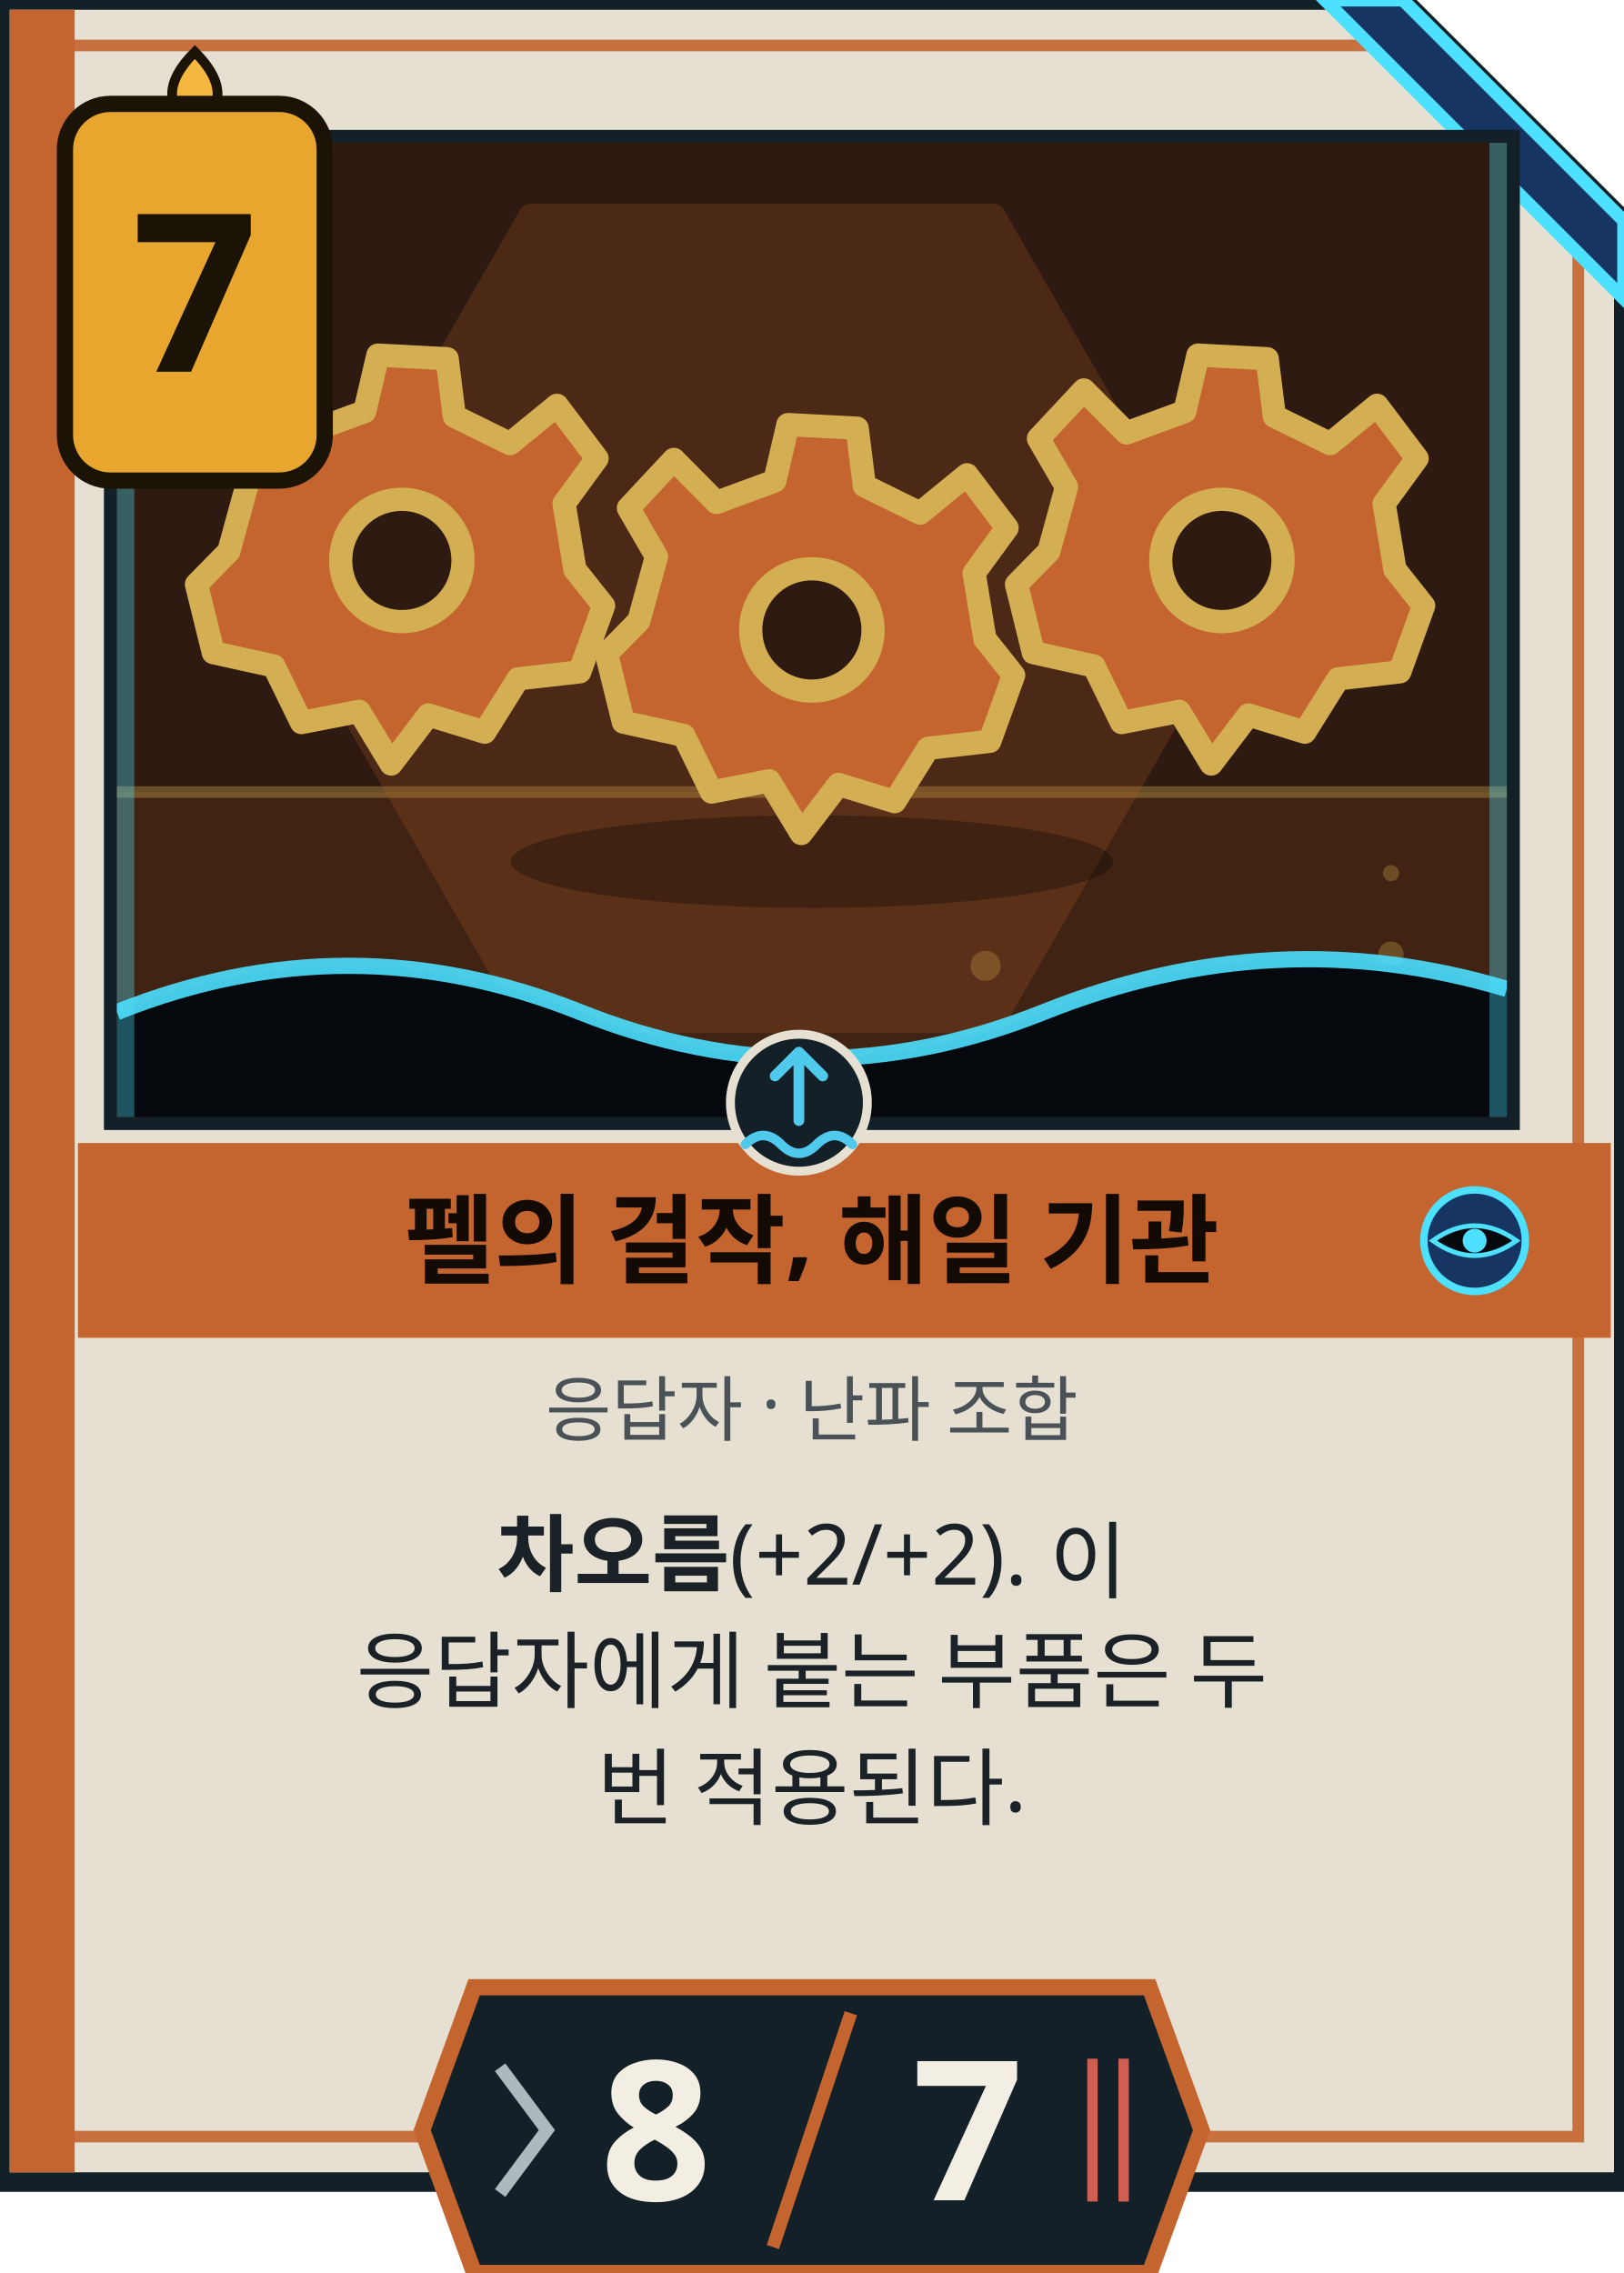
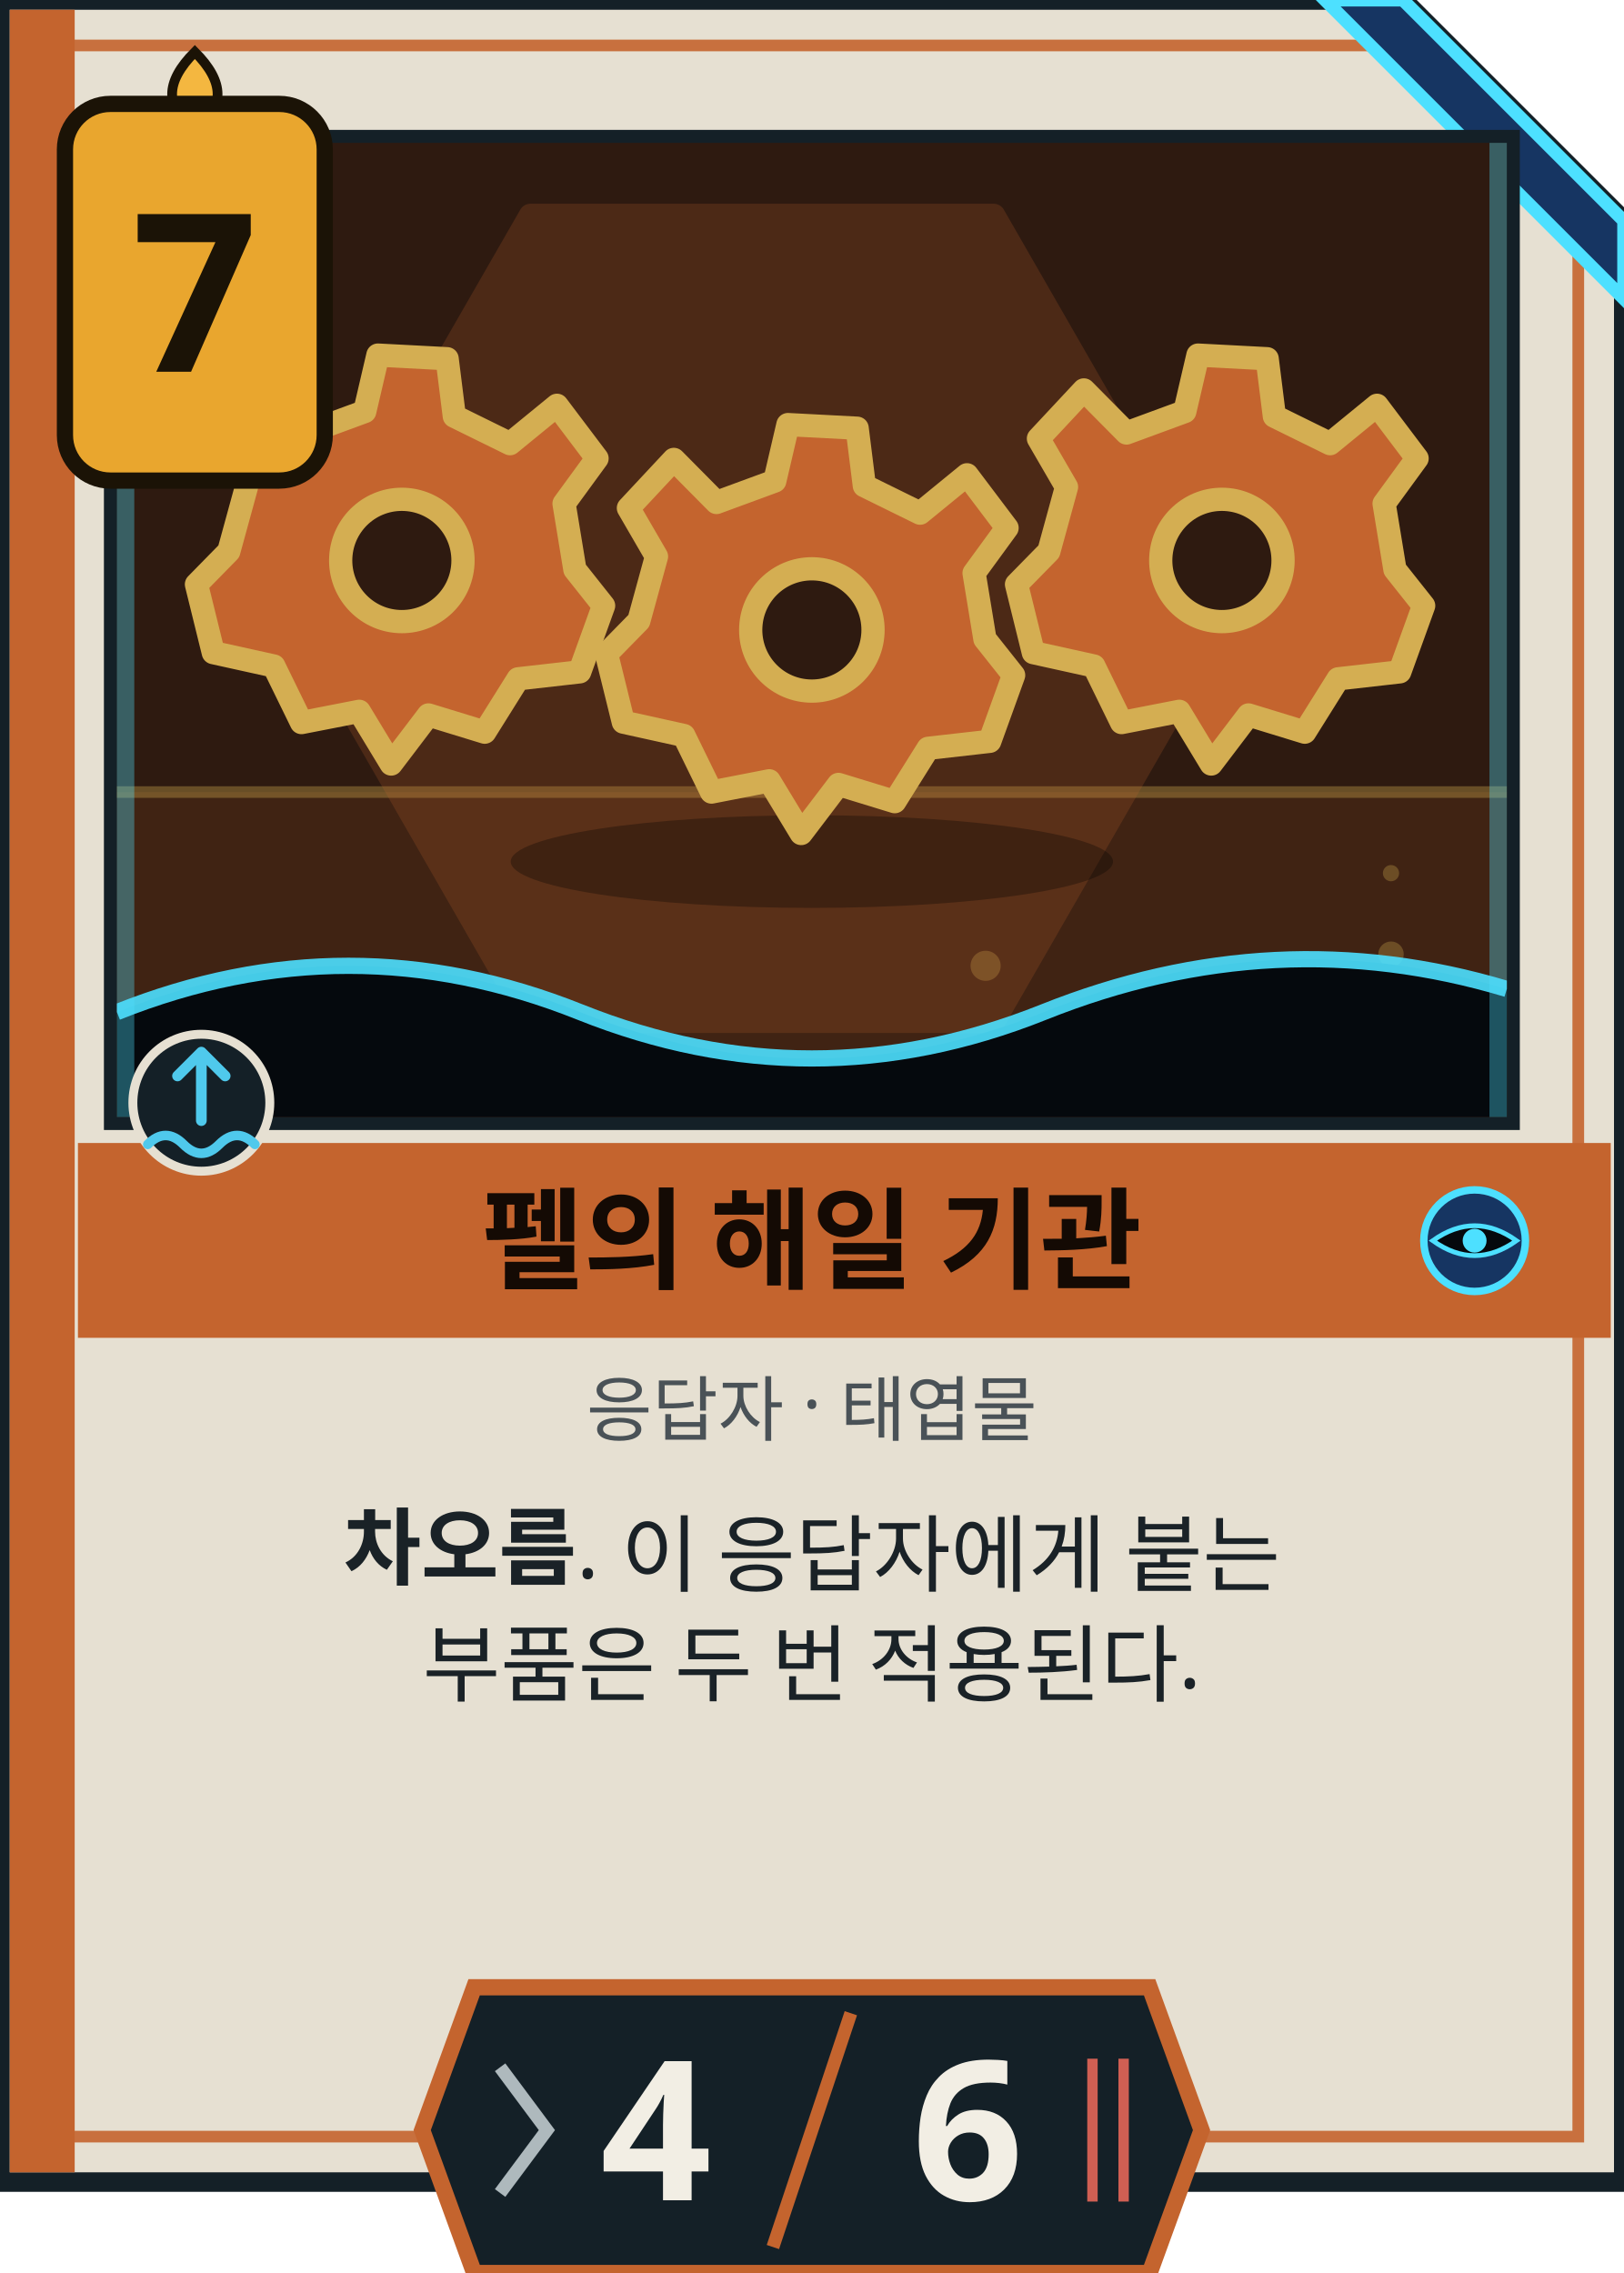
<svg xmlns="http://www.w3.org/2000/svg" viewBox="0 0 250 350" width="250" height="350">
  <path d="M0 0H216L250 34V336H0Z" fill="#E6E0D2" stroke="#142027" stroke-width="3" stroke-linejoin="round" />
  <path d="M7 7H213.2L243 36.8V329H7Z" fill="none" stroke="#C4642E" stroke-opacity="0.9" stroke-width="1.8" />
  <rect x="1.5" y="1.5" width="10" height="333" fill="#C4642E" />
  <path d="M204 0H216L250 34V46Z" fill="#163562" stroke="#4DE0FF" stroke-width="2" />
  <rect x="16" y="20" width="218" height="154" fill="#142027" />
  <svg x="18" y="22" width="214" height="150" viewBox="0 0 120 90" preserveAspectRatio="xMidYMid slice" overflow="hidden">
    <rect width="120" height="90" fill="#2E1A10" />
    <path d="M0 59H120V90H0Z" fill="#C4642E" fill-opacity=".12" />
    <path d="M0 59H120" stroke="#D4AE52" stroke-opacity=".35" stroke-width="1" />
    <circle cx="110" cy="73" r="1.1" fill="#D4AE52" fill-opacity=".3" />
    <circle cx="110" cy="66" r="0.7" fill="#D4AE52" fill-opacity=".3" />
    <circle cx="51" cy="84" r="1.5" fill="#D4AE52" fill-opacity=".3" />
    <circle cx="106" cy="83" r="1.3" fill="#D4AE52" fill-opacity=".3" />
    <circle cx="75" cy="74" r="1.3" fill="#D4AE52" fill-opacity=".3" />
    <circle cx="24" cy="83" r="1.2" fill="#D4AE52" fill-opacity=".3" />
    <g opacity=".2">
      <g transform="translate(55.7 44.0) rotate(0) scale(40.0)" stroke-width="0.050" stroke-linejoin="round" stroke-linecap="round">
        <path d="M-.5-.87H.5L1 0 .5.87H-.5L-1 0Z" fill="#C4642E" stroke="#C4642E" />
      </g>
    </g>
    <ellipse cx="60" cy="65" rx="26" ry="4" fill="#000" fill-opacity=".3" />
    <g transform="translate(24.6 39.0) rotate(3) scale(17.6)" stroke-width="0.114" stroke-linejoin="round" stroke-linecap="round">
      <path d="M-.17-1H.17L.22-.72.5-.6.72-.8.93-.55.78-.32.85 0 1 .17.9.5.6.55.45.82.17.75 0 1-.17.75-.45.82-.6.55-.9.5-1 .17-.85 0-.78-.32-.93-.55-.72-.8-.5-.6-.22-.72Z" fill="#C4642E" stroke="#D4AE52" />
      <circle r=".3" fill="#2E1A10" stroke="#D4AE52" />
    </g>
    <g transform="translate(60.0 45.0) rotate(3) scale(17.6)" stroke-width="0.114" stroke-linejoin="round" stroke-linecap="round">
      <path d="M-.17-1H.17L.22-.72.5-.6.72-.8.93-.55.78-.32.85 0 1 .17.9.5.6.55.45.82.17.75 0 1-.17.75-.45.82-.6.55-.9.5-1 .17-.85 0-.78-.32-.93-.55-.72-.8-.5-.6-.22-.72Z" fill="#C4642E" stroke="#D4AE52" />
      <circle r=".3" fill="#2E1A10" stroke="#D4AE52" />
    </g>
    <g transform="translate(95.4 39.0) rotate(3) scale(17.6)" stroke-width="0.114" stroke-linejoin="round" stroke-linecap="round">
      <path d="M-.17-1H.17L.22-.72.5-.6.72-.8.93-.55.78-.32.85 0 1 .17.9.5.6.55.45.82.17.75 0 1-.17.75-.45.82-.6.55-.9.5-1 .17-.85 0-.78-.32-.93-.55-.72-.8-.5-.6-.22-.72Z" fill="#C4642E" stroke="#D4AE52" />
      <circle r=".3" fill="#2E1A10" stroke="#D4AE52" />
    </g>
    <path d="M0 78Q20 70 40 78T80 78T120 76V90H0Z" fill="#05090D" />
    <path d="M0 78Q20 70 40 78T80 78T120 76" fill="none" stroke="#4DE0FF" stroke-width="1.4" stroke-opacity=".9" />
    <rect width="120" height="90" fill="none" stroke="#4DE0FF" stroke-opacity=".35" stroke-width="3" />
  </svg>
  <rect x="12" y="176" width="236" height="30" fill="#C4642E" />
-   <text x="125" y="196.4" text-anchor="middle" font-size="15" font-weight="700" fill="#140A04" font-family="'Noto Sans KR','Malgun Gothic','Apple SD Gothic Neo',system-ui,sans-serif">펠의 걸작, 해일 기관</text>
+   <text x="125" y="197.12" text-anchor="middle" font-size="17" font-weight="700" fill="#140A04" font-family="'Noto Sans KR','Malgun Gothic','Apple SD Gothic Neo',system-ui,sans-serif">펠의 해일 기관</text>
  <g transform="translate(216 180) scale(.46)">
    <circle cx="24" cy="24" r="17" fill="#163562" stroke="#4DE0FF" stroke-width="2.5" />
    <path d="M10 24Q24 14 38 24Q24 34 10 24Z" fill="#05090D" stroke="#4DE0FF" stroke-width="1.6" />
    <circle cx="24" cy="24" r="4" fill="#4DE0FF" />
  </g>
-   <g transform="translate(112 158.8) scale(0.4583333)">
+   <g transform="translate(20 158.8) scale(0.4583333)">
    <circle cx="24" cy="24" r="23" fill="#142027" stroke="#E6E0D2" stroke-width="3" />
    <path d="M24 30V8M16 15L24 7L32 15" fill="none" stroke="#4FC9EC" stroke-width="3.6" stroke-linecap="round" stroke-linejoin="round" />
    <path d="M6 38Q12 32 18 38T30 38T42 38" fill="none" stroke="#4FC9EC" stroke-width="3.2" stroke-linecap="round" />
  </g>
-   <text x="125" y="221" text-anchor="middle" font-size="11" fill="#4A5257" font-family="'Noto Sans KR','Malgun Gothic','Apple SD Gothic Neo',system-ui,sans-serif">응답자 · 난파 조합</text>
-   <text x="125" y="244" text-anchor="middle" font-size="13" fill="#1A2227" font-family="'Noto Sans KR','Malgun Gothic','Apple SD Gothic Neo',system-ui,sans-serif">
-     <tspan font-weight="800">차오름</tspan>(+2/+2). 이</text>
-   <text x="125" y="262" text-anchor="middle" font-size="13" fill="#1A2227" font-family="'Noto Sans KR','Malgun Gothic','Apple SD Gothic Neo',system-ui,sans-serif">응답자에게 붙는 부품은 두</text>
-   <text x="125" y="280" text-anchor="middle" font-size="13" fill="#1A2227" font-family="'Noto Sans KR','Malgun Gothic','Apple SD Gothic Neo',system-ui,sans-serif">번 적용된다.</text>
+   <text x="125" y="221" text-anchor="middle" font-size="11" fill="#4A5257" font-family="'Noto Sans KR','Malgun Gothic','Apple SD Gothic Neo',system-ui,sans-serif">응답자 · 태엽물</text>
+   <text x="125" y="243" text-anchor="middle" font-size="13" fill="#1A2227" font-family="'Noto Sans KR','Malgun Gothic','Apple SD Gothic Neo',system-ui,sans-serif">
+     <tspan font-weight="800">차오름</tspan>. 이 응답자에게 붙는</text>
+   <text x="125" y="261" text-anchor="middle" font-size="13" fill="#1A2227" font-family="'Noto Sans KR','Malgun Gothic','Apple SD Gothic Neo',system-ui,sans-serif">부품은 두 번 적용된다.</text>
  <g transform="translate(10 16)">
    <path d="M20 -8Q27 -1 20 4Q13 -1 20 -8Z" fill="#F4B740" stroke="#1B1306" stroke-width="1.5" />
    <rect width="40" height="58" rx="7" fill="#E9A62E" stroke="#1B1306" stroke-width="2.5" />
    <text x="20" y="41.24" text-anchor="middle" font-size="34" font-weight="800" fill="#1B1306" font-family="'Noto Sans KR','Malgun Gothic','Apple SD Gothic Neo',system-ui,sans-serif">7</text>
  </g>
  <g transform="translate(65 306)">
    <path d="M8 0H112L120 22L112 44H8L0 22Z" fill="#142027" stroke="#C4642E" stroke-width="2.5" />
    <path d="M66 4L54 40" stroke="#C4642E" stroke-width="2" />
    <path d="M12 12.32L19.2 22L12 31.68" fill="none" stroke="#AEB9BD" stroke-width="2" />
    <path d="M108 11V33M103.2 11V33" stroke="#FF6F5E" stroke-opacity=".8" stroke-width="1.6" />
-     <text x="36" y="32.8" text-anchor="middle" font-size="30" font-weight="800" fill="#F2EEE4" font-family="'Noto Sans KR','Malgun Gothic','Apple SD Gothic Neo',system-ui,sans-serif">8</text>
-     <text x="84" y="32.8" text-anchor="middle" font-size="30" font-weight="800" fill="#F2EEE4" font-family="'Noto Sans KR','Malgun Gothic','Apple SD Gothic Neo',system-ui,sans-serif">7</text>
+     <text x="36" y="32.8" text-anchor="middle" font-size="30" font-weight="800" fill="#F2EEE4" font-family="'Noto Sans KR','Malgun Gothic','Apple SD Gothic Neo',system-ui,sans-serif">4</text>
+     <text x="84" y="32.8" text-anchor="middle" font-size="30" font-weight="800" fill="#F2EEE4" font-family="'Noto Sans KR','Malgun Gothic','Apple SD Gothic Neo',system-ui,sans-serif">6</text>
  </g>
</svg>
